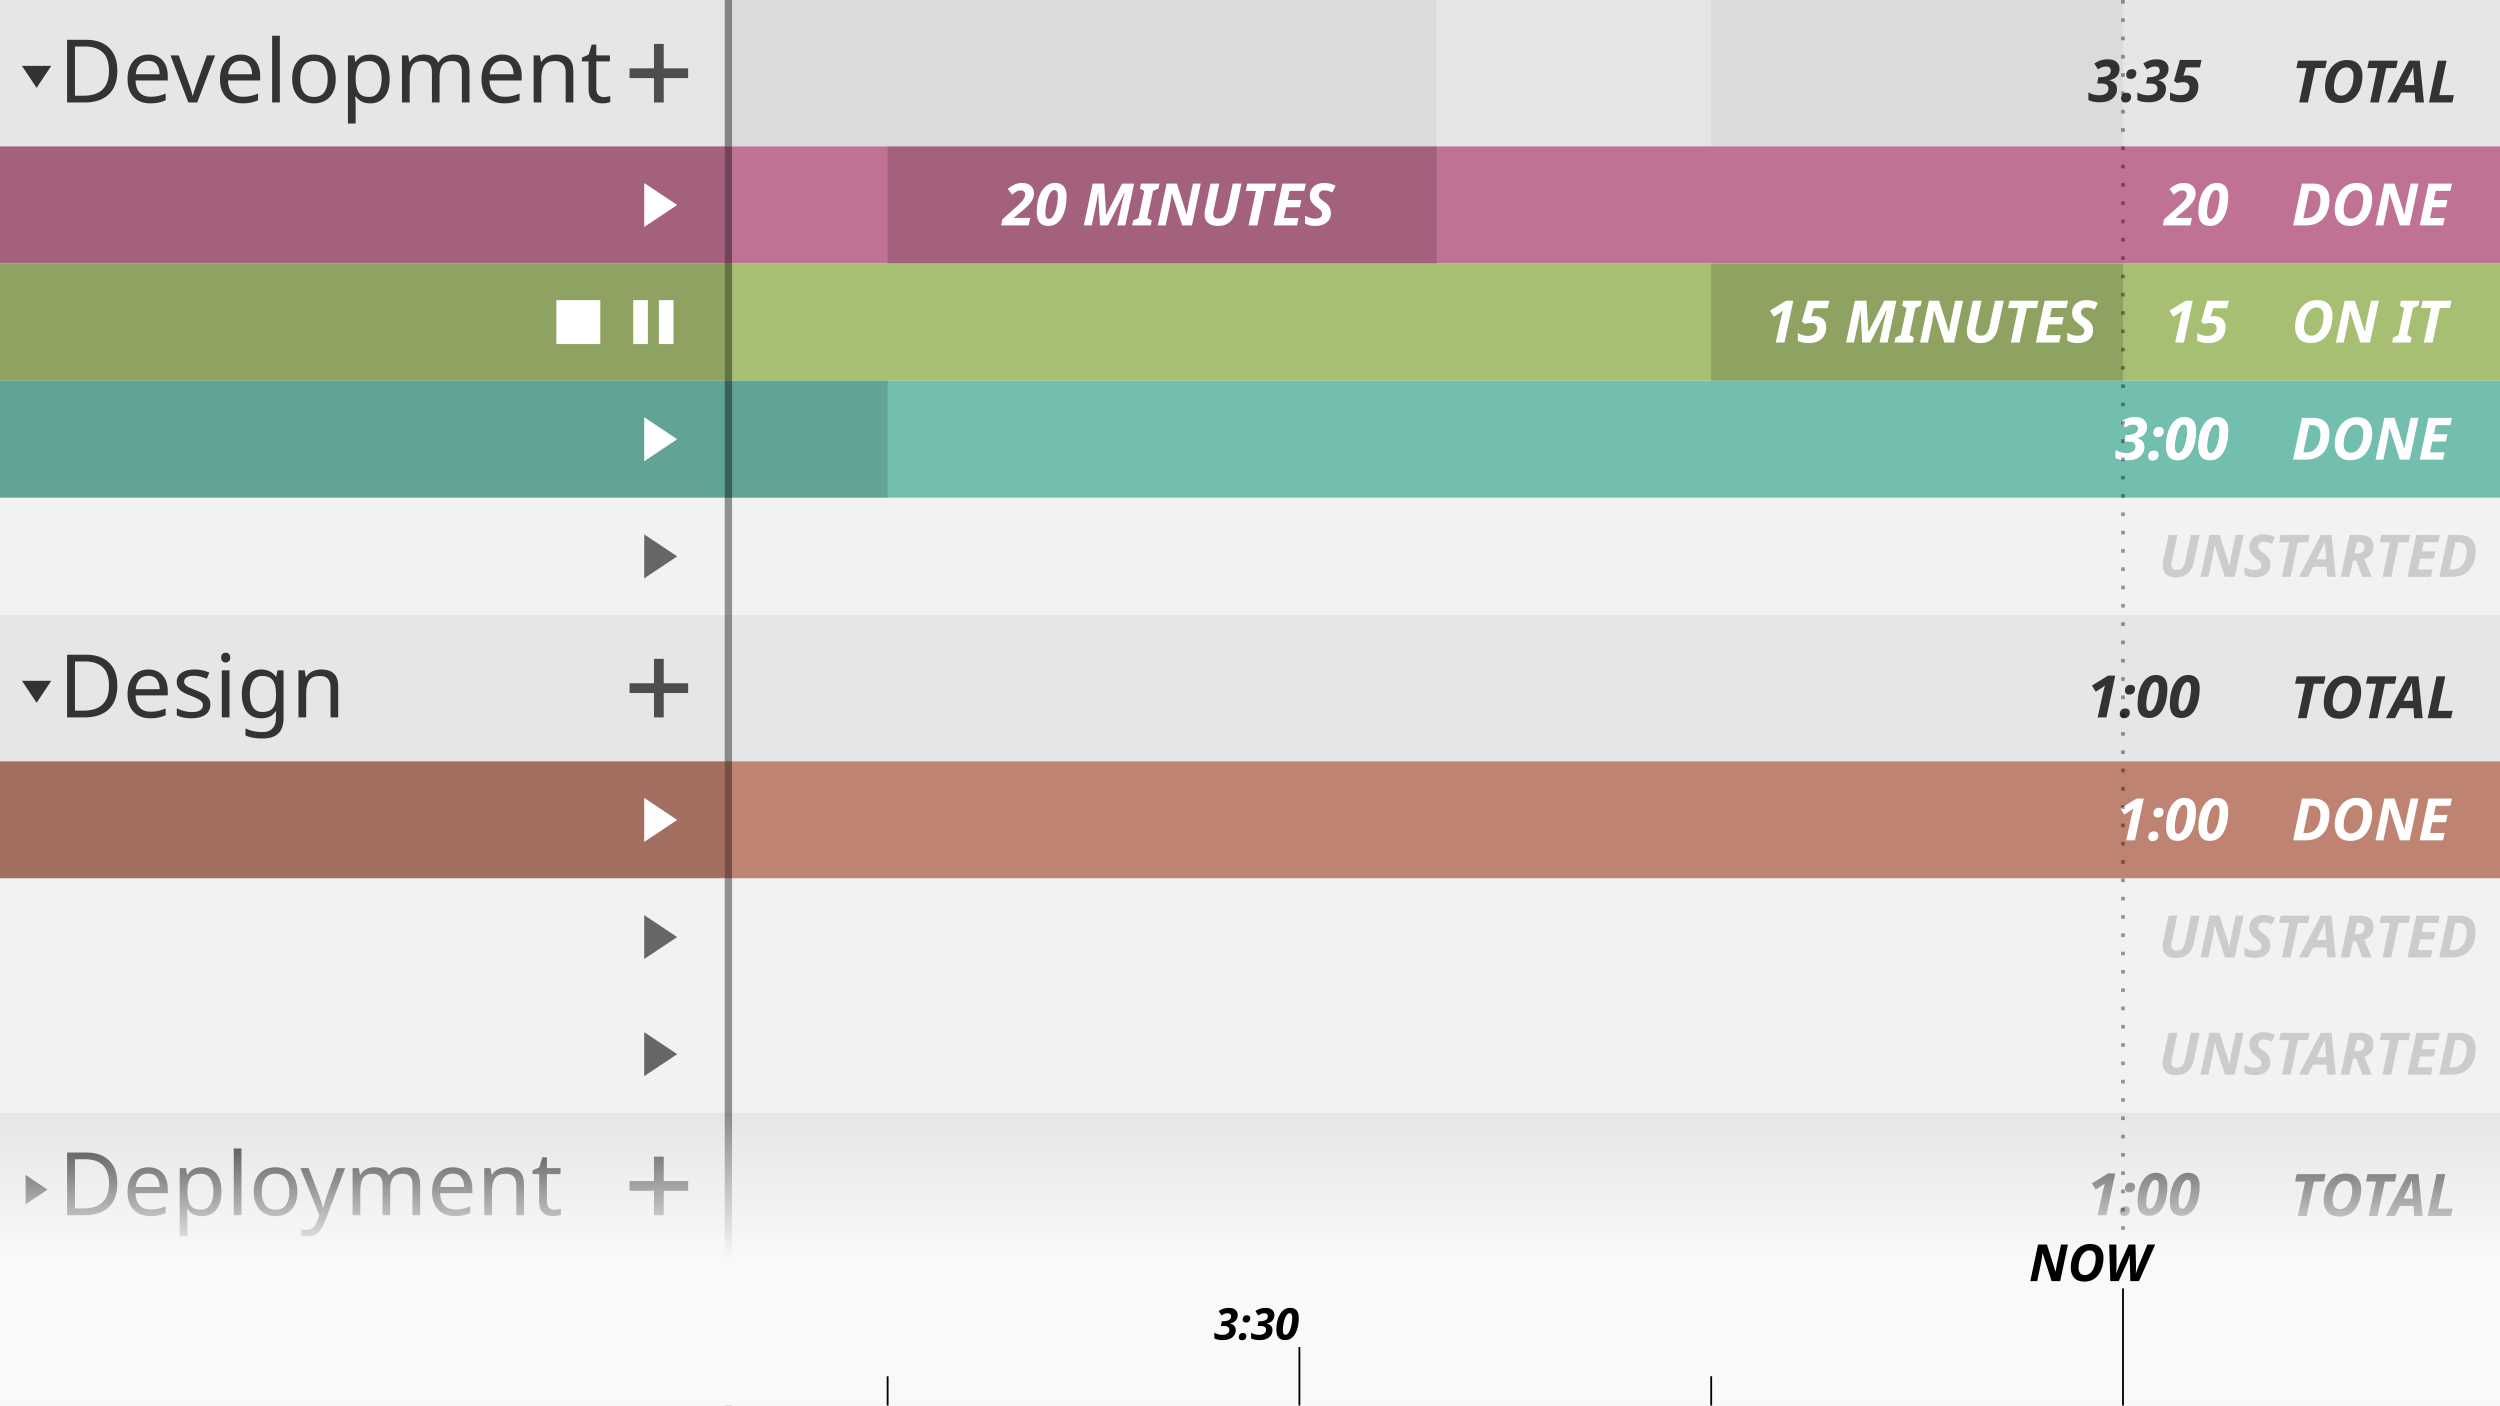
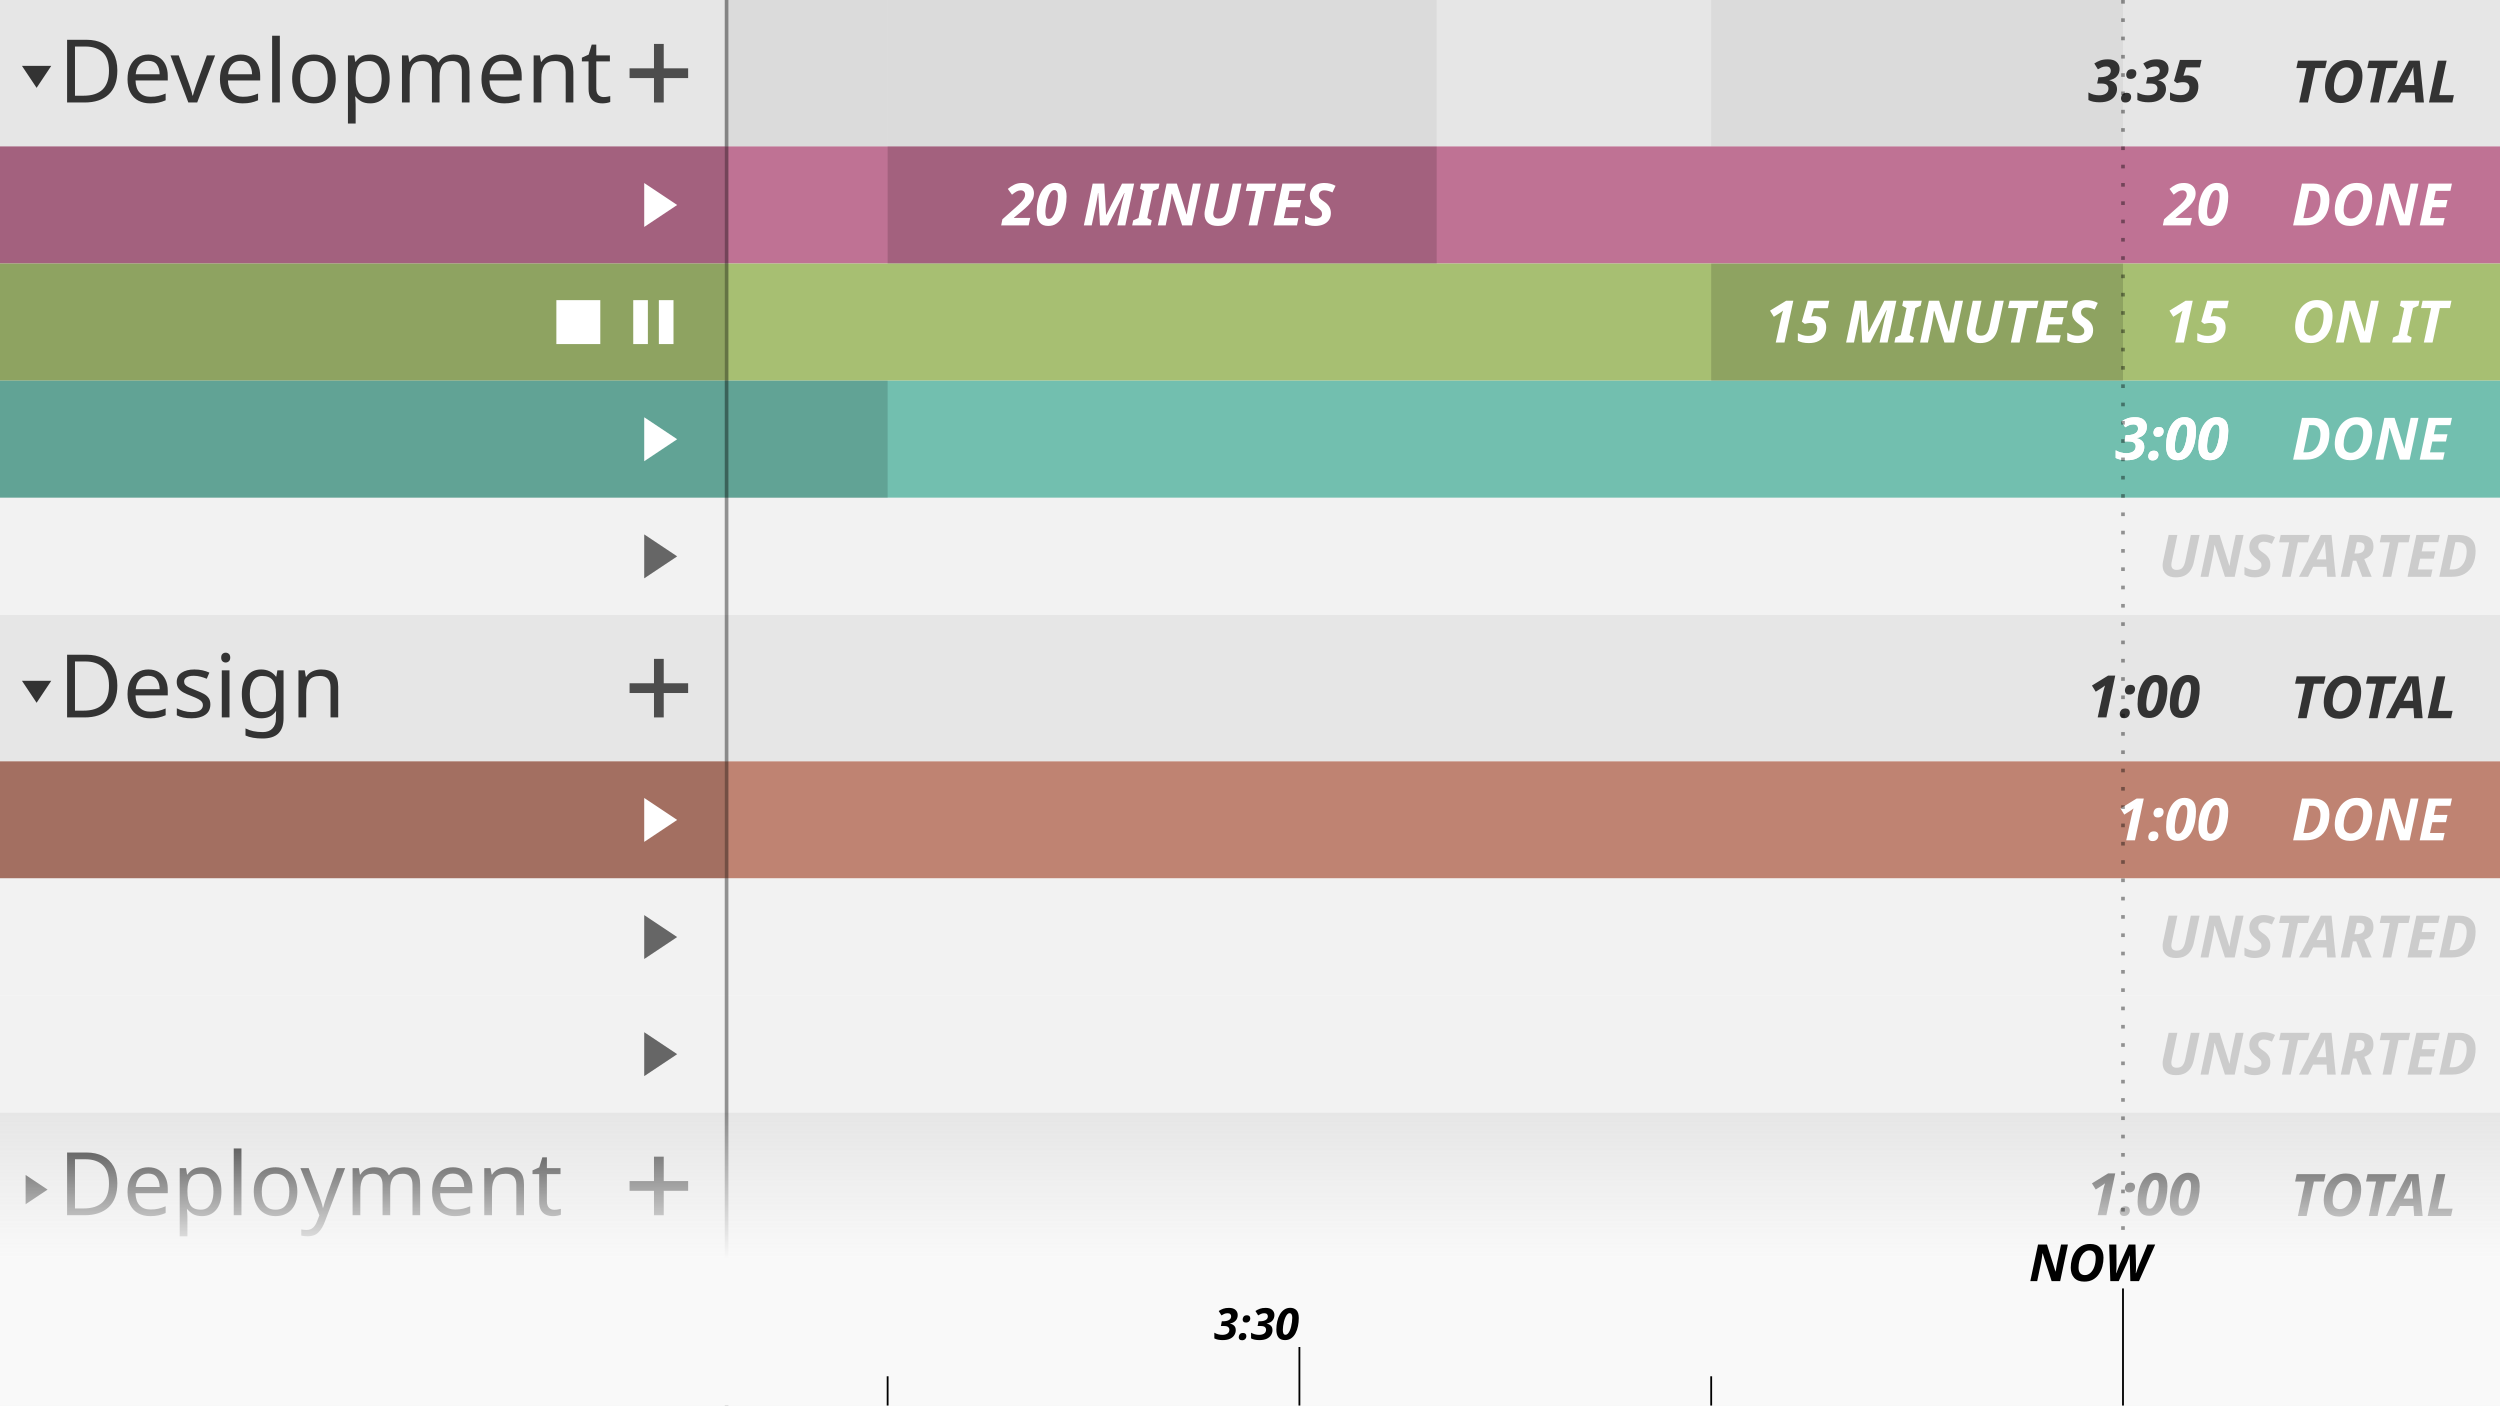
<svg xmlns="http://www.w3.org/2000/svg" xmlns:xlink="http://www.w3.org/1999/xlink" width="1366" height="768" id="svg2" version="1.1">
  <defs id="defs4">
    <linearGradient id="linearGradient4631">
      <stop style="stop-color:#f9f9f9;stop-opacity:1;" offset="0" id="stop4633" />
      <stop id="stop4639" offset="0.116" style="stop-color:#f9f9f9;stop-opacity:0;" />
      <stop style="stop-color:#f9f9f9;stop-opacity:0;" offset="1" id="stop4635" />
    </linearGradient>
    <linearGradient id="linearGradient4296">
      <stop style="stop-color:#000000;stop-opacity:0;" offset="0" id="stop4298" />
      <stop id="stop4306" offset="0.378" style="stop-color:#000000;stop-opacity:0.498;" />
      <stop style="stop-color:#000000;stop-opacity:1;" offset="1" id="stop4300" />
    </linearGradient>
    <linearGradient xlink:href="#linearGradient4631" id="linearGradient4637" x1="0" y1="972.362" x2="0" y2="284.362" gradientUnits="userSpaceOnUse" />
  </defs>
  <g id="layer1" transform="translate(0,-284.3622)">
    <rect y="556.362" x="0" height="64" width="400" id="rect3877" style="fill:#f2f2f2;fill-opacity:1;stroke:none" />
    <rect style="fill:#f9f9f9;fill-opacity:1;stroke:none" id="rect2987" width="1366" height="768" x="0" y="284.362" />
    <rect style="fill:#e6e6e6;fill-opacity:1;stroke:none" id="rect2989" width="1366" height="80" x="0" y="284.362" />
    <g id="g3018">
      <rect y="308.362" x="357.333" height="32" width="5.333" id="rect3010" style="fill:#4d4d4d;fill-opacity:1;stroke:none" />
      <rect y="321.696" x="344" height="5.333" width="32" id="rect3012" style="fill:#4d4d4d;fill-opacity:1;stroke:none" />
    </g>
    <text xml:space="preserve" style="font-size:64px;font-style:normal;font-variant:normal;font-weight:normal;font-stretch:normal;text-align:start;line-height:125%;letter-spacing:0px;word-spacing:0px;text-anchor:start;fill:#333333;fill-opacity:1;stroke:none;font-family:Cantarell;-inkscape-font-specification:Cantarell" x="32" y="340.362" id="text3014">
      <tspan id="tspan3016" x="32" y="340.362" style="font-size:48px;fill:#333333">Development</tspan>
    </text>
    <text xml:space="preserve" style="font-size:24px;font-style:normal;font-variant:normal;font-weight:normal;font-stretch:normal;text-align:start;line-height:125%;letter-spacing:0px;word-spacing:0px;text-anchor:start;fill:#000000;fill-opacity:1;stroke:none;font-family:Cantarell;-inkscape-font-specification:Cantarell" x="40.659" y="113.573" id="text3024" transform="translate(0,284.3622)">
      <tspan id="tspan3026" x="40.659" y="113.573" />
    </text>
    <flowRoot xml:space="preserve" id="flowRoot3028" style="fill:black;stroke:none;stroke-opacity:1;stroke-width:1px;stroke-linejoin:miter;stroke-linecap:butt;fill-opacity:1;font-family:Cantarell;font-style:normal;font-weight:normal;font-size:24px;line-height:125%;letter-spacing:0px;word-spacing:0px;-inkscape-font-specification:Cantarell;font-stretch:normal;font-variant:normal;text-anchor:end;text-align:end">
      <flowRegion id="flowRegion3030">
        <rect id="rect3032" width="335.876" height="62.933" x="48.083" y="89.177" />
      </flowRegion>
      <flowPara id="flowPara3034" />
    </flowRoot>
    <rect style="fill:#bf7294;fill-opacity:1;stroke:none" id="rect3907" width="1366" height="64" x="0" y="364.362" />
    <rect y="364.362" x="0" height="64" width="396" id="rect4127" style="opacity:0.15;fill:#000000;fill-opacity:1;stroke:none" />
    <flowRoot xml:space="preserve" id="flowRoot3036" style="font-size:24px;font-style:normal;font-variant:normal;font-weight:normal;font-stretch:normal;text-align:start;line-height:125%;letter-spacing:0px;word-spacing:0px;text-anchor:start;fill:#ffffff;fill-opacity:1;stroke:none;font-family:Cantarell;-inkscape-font-specification:Cantarell" transform="translate(0,286.6501)">
      <flowRegion id="flowRegion3038">
        <rect id="rect3040" width="280" height="64" x="40" y="88" style="text-align:start;text-anchor:start;fill:#ffffff" />
      </flowRegion>
      <flowPara id="flowPara3042" style="font-size:18px;fill:#ffffff">Create and document data and API structures</flowPara>
    </flowRoot>
    <rect y="428.362" x="0" height="64" width="1366" id="rect3903" style="fill:#a7bf72;fill-opacity:1;stroke:none" />
    <rect style="opacity:0.15;fill:#000000;fill-opacity:1;stroke:none" id="rect4131" width="396" height="64" x="0" y="428.362" />
    <flowRoot transform="translate(0,354.6501)" style="font-size:24px;font-style:normal;font-variant:normal;font-weight:normal;font-stretch:normal;text-align:start;line-height:125%;letter-spacing:0px;word-spacing:0px;text-anchor:start;fill:#ffffff;fill-opacity:1;stroke:none;font-family:Cantarell;-inkscape-font-specification:Cantarell" id="flowRoot3816" xml:space="preserve">
      <flowRegion id="flowRegion3818">
        <rect style="text-align:start;text-anchor:start;fill:#ffffff" y="88" x="40" height="64" width="280" id="rect3820" />
      </flowRegion>
      <flowPara id="flowPara3822" style="font-size:18px;fill:#ffffff">Set up major API routes</flowPara>
    </flowRoot>
    <rect style="fill:#72bfaf;fill-opacity:1;stroke:none" id="rect3899" width="1366" height="64" x="0" y="492.362" />
    <rect y="492.362" x="0" height="64" width="396" id="rect4286" style="opacity:0.15;fill:#000000;fill-opacity:1;stroke:none" />
    <flowRoot transform="translate(0,410.6501)" style="font-size:24px;font-style:normal;font-variant:normal;font-weight:normal;font-stretch:normal;text-align:start;line-height:125%;letter-spacing:0px;word-spacing:0px;text-anchor:start;fill:#ffffff;fill-opacity:1;stroke:none;font-family:Cantarell;-inkscape-font-specification:Cantarell" id="flowRoot3828" xml:space="preserve">
      <flowRegion id="flowRegion3830">
        <rect style="text-align:start;text-anchor:start;fill:#ffffff" y="88" x="40" height="64" width="280" id="rect3832" />
      </flowRegion>
      <flowPara id="flowPara3834" style="font-size:18px;fill:#ffffff">Build services to synchronize the data</flowPara>
    </flowRoot>
    <rect y="556.362" x="0" height="64" width="1366" id="rect3893" style="fill:#f2f2f2;fill-opacity:1;stroke:none" />
    <flowRoot xml:space="preserve" id="flowRoot3840" style="font-size:24px;font-style:normal;font-variant:normal;font-weight:normal;font-stretch:normal;text-align:start;line-height:125%;letter-spacing:0px;word-spacing:0px;text-anchor:start;fill:#000000;fill-opacity:1;stroke:none;font-family:Cantarell;-inkscape-font-specification:Cantarell" transform="translate(0,486.6501)">
      <flowRegion id="flowRegion3842">
        <rect id="rect3844" width="280" height="64" x="40" y="88" style="text-align:start;text-anchor:start" />
      </flowRegion>
      <flowPara id="flowPara3846" style="font-size:18px">Build services to format the data</flowPara>
    </flowRoot>
    <path style="fill:#666666;fill-opacity:1;stroke:none" d="m 352,576.362 0,24 18,-12 z" id="path3895" />
    <path id="path3901" d="m 352,512.362 0,24 18,-12 z" style="fill:#ffffff;fill-opacity:1;stroke:none" />
    <path id="path3909" d="m 352,384.362 0,24 18,-12 z" style="fill:#ffffff;fill-opacity:1;stroke:none" />
    <rect y="620.362" x="0" height="80" width="1366" id="rect3911" style="fill:#e6e6e6;fill-opacity:1;stroke:none" />
    <g id="g3913" transform="translate(0,336)">
      <rect style="fill:#4d4d4d;fill-opacity:1;stroke:none" id="rect3915" width="5.333" height="32" x="357.333" y="308.362" />
      <rect style="fill:#4d4d4d;fill-opacity:1;stroke:none" id="rect3917" width="32" height="5.333" x="344" y="321.696" />
    </g>
    <text id="text3919" y="676.362" x="32" style="font-size:64px;font-style:normal;font-variant:normal;font-weight:normal;font-stretch:normal;text-align:start;line-height:125%;letter-spacing:0px;word-spacing:0px;text-anchor:start;fill:#333333;fill-opacity:1;stroke:none;font-family:Cantarell;-inkscape-font-specification:Cantarell" xml:space="preserve">
      <tspan style="font-size:48px;fill:#333333" y="676.362" x="32" id="tspan3921">Design</tspan>
    </text>
    <rect style="fill:#bf8372;fill-opacity:1;stroke:none" id="rect3935" width="1366" height="64" x="0" y="700.362" />
    <rect style="opacity:0.15;fill:#000000;fill-opacity:1;stroke:none" id="rect4397" width="396" height="64" x="0" y="700.362" />
    <path id="path3945" d="m 352,720.362 0,24 18,-12 z" style="fill:#ffffff;fill-opacity:1;stroke:none" />
    <flowRoot transform="translate(0,622.6501)" style="font-size:24px;font-style:normal;font-variant:normal;font-weight:normal;font-stretch:normal;text-align:start;line-height:125%;letter-spacing:0px;word-spacing:0px;text-anchor:start;fill:#ffffff;fill-opacity:1;stroke:none;font-family:Cantarell;-inkscape-font-specification:Cantarell" id="flowRoot3937" xml:space="preserve">
      <flowRegion id="flowRegion3939">
        <rect style="text-align:start;text-anchor:start;fill:#ffffff" y="88" x="40" height="64" width="280" id="rect3941" />
      </flowRegion>
      <flowPara style="font-size:18px;fill:#ffffff" id="flowPara3943">Create first-run visual mockups of the project view</flowPara>
    </flowRoot>
    <rect style="fill:#f2f2f2;fill-opacity:1;stroke:none" id="rect4471" width="1366" height="64" x="0" y="764.362" />
    <path id="path3973" d="m 352,784.362 0,24 18,-12 z" style="fill:#666666;fill-opacity:1;stroke:none" />
    <flowRoot transform="translate(0,682.6501)" style="font-size:24px;font-style:normal;font-variant:normal;font-weight:normal;font-stretch:normal;text-align:start;line-height:125%;letter-spacing:0px;word-spacing:0px;text-anchor:start;fill:#000000;fill-opacity:1;stroke:none;font-family:Cantarell;-inkscape-font-specification:Cantarell" id="flowRoot3965" xml:space="preserve">
      <flowRegion id="flowRegion3967">
        <rect style="text-align:start;text-anchor:start" y="88" x="40" height="64" width="280" id="rect3969" />
      </flowRegion>
      <flowPara style="font-size:18px" id="flowPara3971">Finalize design for MVP, and implement with React</flowPara>
    </flowRoot>
    <rect y="828.362" x="0" height="64" width="1366" id="rect4473" style="fill:#f2f2f2;fill-opacity:1;stroke:none" />
    <path style="fill:#666666;fill-opacity:1;stroke:none" d="m 352,848.362 0,24 18,-12 z" id="path3987" />
    <flowRoot xml:space="preserve" id="flowRoot3979" style="font-size:24px;font-style:normal;font-variant:normal;font-weight:normal;font-stretch:normal;text-align:start;line-height:125%;letter-spacing:0px;word-spacing:0px;text-anchor:start;fill:#000000;fill-opacity:1;stroke:none;font-family:Cantarell;-inkscape-font-specification:Cantarell" transform="translate(0,746.6501)">
      <flowRegion id="flowRegion3981">
        <rect id="rect3983" width="280" height="64" x="40" y="88" style="text-align:start;text-anchor:start" />
      </flowRegion>
      <flowPara id="flowPara3985" style="font-size:18px">Ensure consistency after interactivity is added to the page</flowPara>
    </flowRoot>
    <text xml:space="preserve" style="font-size:24px;font-style:italic;font-variant:normal;font-weight:bold;font-stretch:normal;text-align:start;line-height:125%;letter-spacing:0px;word-spacing:0px;text-anchor:start;fill:#000000;fill-opacity:1;stroke:none;font-family:Interstate;-inkscape-font-specification:Interstate Bold Italic" x="400.125" y="350.75" id="text3079" transform="translate(0,284.3622)">
      <tspan id="tspan3081" x="400.125" y="350.75" />
    </text>
    <rect style="fill:#e6e6e6;fill-opacity:1;stroke:none" id="rect4607" width="1366" height="80" x="0" y="892.362" />
-     <rect style="fill:#000000;fill-opacity:1;stroke:none;opacity:0.4" id="rect3900" width="4" height="768" x="396" y="284.362" />
+     <rect style="opacity:0.4;fill:#000000;fill-opacity:1;stroke:none" id="rect3900" width="2" height="768" x="396" y="284.362" />
    <g id="g4565">
      <rect y="364.362" x="485" height="64" width="300" id="rect3902" style="opacity:0.15;fill:#000000;fill-opacity:1;stroke:none" />
      <text id="text3904" y="407.514" x="547.797" style="font-size:20px;font-style:italic;font-variant:normal;font-weight:bold;font-stretch:normal;text-align:start;line-height:125%;letter-spacing:0px;word-spacing:0px;text-anchor:start;fill:#000000;fill-opacity:1;stroke:none;font-family:Interstate;-inkscape-font-specification:Interstate Bold Italic" xml:space="preserve">
        <tspan style="font-size:32px;fill:#ffffff" y="407.514" x="547.797" id="tspan3906">20 MINUTES</tspan>
      </text>
    </g>
    <g id="g4570">
      <rect style="opacity:0.15;fill:#000000;fill-opacity:1;stroke:none" id="rect4113" width="225" height="64" x="935" y="428.362" />
      <text xml:space="preserve" style="font-size:20px;font-style:italic;font-variant:normal;font-weight:bold;font-stretch:normal;text-align:start;line-height:125%;letter-spacing:0px;word-spacing:0px;text-anchor:start;fill:#000000;fill-opacity:1;stroke:none;font-family:Interstate;-inkscape-font-specification:Interstate Bold Italic" x="964.288" y="471.514" id="text4115">
        <tspan id="tspan4189" x="964.288" y="471.514" style="font-size:32px;fill:#ffffff">15 MINUTES</tspan>
      </text>
    </g>
    <rect style="fill:#ffffff;fill-opacity:1;stroke:none" id="rect4133" width="8" height="24" x="346" y="448.362" />
    <rect style="fill:#ffffff;fill-opacity:1;stroke:none" id="rect4135" width="8" height="24" x="360" y="448.362" />
    <rect style="fill:#ffffff;fill-opacity:1;stroke:none" id="rect4137" width="24" height="24" x="304" y="448.362" />
    <text xml:space="preserve" style="font-size:20px;font-style:italic;font-variant:normal;font-weight:bold;font-stretch:normal;text-align:start;line-height:125%;letter-spacing:0px;word-spacing:0px;text-anchor:start;fill:#000000;fill-opacity:1;stroke:none;font-family:Interstate;-inkscape-font-specification:Interstate Bold Italic" x="1269.25" y="135.5" id="text4240" transform="translate(0,284.3622)">
      <tspan id="tspan4242" x="1269.25" y="135.5" />
    </text>
    <text xml:space="preserve" style="font-size:20px;font-style:italic;font-variant:normal;font-weight:bold;font-stretch:normal;text-align:start;line-height:125%;letter-spacing:0px;word-spacing:0px;text-anchor:start;fill:#000000;fill-opacity:1;stroke:none;font-family:Interstate;-inkscape-font-specification:Interstate Bold Italic" x="1228.952" y="144.332" id="text4254" transform="translate(0,284.3622)">
      <tspan id="tspan4256" x="1228.952" y="144.332" />
    </text>
    <rect y="492.362" x="396" height="64" width="89" id="rect4290" style="opacity:0.15;fill:#000000;fill-opacity:1;stroke:none" />
    <text xml:space="preserve" style="font-size:20px;font-style:italic;font-variant:normal;font-weight:bold;font-stretch:normal;text-align:end;line-height:125%;letter-spacing:0px;word-spacing:0px;text-anchor:end;fill:#000000;fill-opacity:1;stroke:none;font-family:Interstate;-inkscape-font-specification:Interstate Bold Italic" x="1243.804" y="471.514" id="text4244">
      <tspan id="tspan4246" x="1243.804" y="471.514" style="font-size:32px;text-align:end;text-anchor:end;fill:#ffffff">15</tspan>
    </text>
    <text id="text4264" y="407.514" x="1243.804" style="font-size:20px;font-style:italic;font-variant:normal;font-weight:bold;font-stretch:normal;text-align:end;line-height:125%;letter-spacing:0px;word-spacing:0px;text-anchor:end;fill:#000000;fill-opacity:1;stroke:none;font-family:Interstate;-inkscape-font-specification:Interstate Bold Italic" xml:space="preserve">
      <tspan style="font-size:32px;text-align:end;text-anchor:end;fill:#ffffff" y="407.514" x="1243.804" id="tspan4272">20</tspan>
    </text>
    <text xml:space="preserve" style="font-size:32px;font-style:italic;font-variant:normal;font-weight:bold;font-stretch:normal;text-align:end;line-height:125%;letter-spacing:0px;word-spacing:0px;text-anchor:end;fill:#000000;fill-opacity:1;stroke:none;font-family:Interstate;-inkscape-font-specification:Interstate Bold Italic" x="1244.511" y="339.952" id="text4278">
      <tspan id="tspan4280" x="1244.511" y="339.952" style="font-size:32px;fill:#333333">3:35</tspan>
    </text>
    <text id="text4282" y="340.362" x="1243.804" style="font-size:32px;font-style:italic;font-variant:normal;font-weight:bold;font-stretch:normal;text-align:end;line-height:125%;letter-spacing:0px;word-spacing:0px;text-anchor:end;fill:#000000;fill-opacity:1;stroke:none;font-family:Interstate;-inkscape-font-specification:Interstate Bold Italic" xml:space="preserve">
      <tspan style="font-size:32px;text-align:start;text-anchor:start;fill:#333333" y="340.362" x="1243.804" id="tspan4284"> TOTAL</tspan>
    </text>
    <text id="text4320" y="535.514" x="1243.804" style="font-size:20px;font-style:italic;font-variant:normal;font-weight:bold;font-stretch:normal;text-align:end;line-height:125%;letter-spacing:0px;word-spacing:0px;text-anchor:end;fill:#000000;fill-opacity:1;stroke:none;font-family:Interstate;-inkscape-font-specification:Interstate Bold Italic" xml:space="preserve">
      <tspan style="font-size:32px;text-align:end;text-anchor:end;fill:#ffffff" y="535.514" x="1243.804" id="tspan4322">3:00</tspan>
    </text>
    <text xml:space="preserve" style="font-size:32px;font-style:italic;font-variant:normal;font-weight:bold;font-stretch:normal;text-align:start;line-height:125%;letter-spacing:0px;word-spacing:0px;text-anchor:start;fill:#cccccc;fill-opacity:1;stroke:none;font-family:Interstate;-inkscape-font-specification:Interstate Bold Italic" x="1179.454" y="599.514" id="text4393">
      <tspan id="tspan4395" x="1179.454" y="599.514" style="fill:#cccccc">UNSTARTED</tspan>
    </text>
    <text xml:space="preserve" style="font-size:20px;font-style:italic;font-variant:normal;font-weight:bold;font-stretch:normal;text-align:end;line-height:125%;letter-spacing:0px;word-spacing:0px;text-anchor:end;fill:#000000;fill-opacity:1;stroke:none;font-family:Interstate;-inkscape-font-specification:Interstate Bold Italic" x="1243.804" y="535.514" id="text4399">
      <tspan id="tspan4401" x="1243.804" y="535.514" style="font-size:32px;text-align:end;text-anchor:end;fill:#ffffff">3:00</tspan>
    </text>
    <text id="text4415" y="743.514" x="1243.804" style="font-size:20px;font-style:italic;font-variant:normal;font-weight:bold;font-stretch:normal;text-align:end;line-height:125%;letter-spacing:0px;word-spacing:0px;text-anchor:end;fill:#000000;fill-opacity:1;stroke:none;font-family:Interstate;-inkscape-font-specification:Interstate Bold Italic" xml:space="preserve">
      <tspan style="font-size:32px;text-align:end;text-anchor:end;fill:#ffffff" y="743.514" x="1243.804" id="tspan4417">1:00</tspan>
    </text>
    <text id="text4425" y="676.362" x="1243.804" style="font-size:32px;font-style:italic;font-variant:normal;font-weight:bold;font-stretch:normal;text-align:end;line-height:125%;letter-spacing:0px;word-spacing:0px;text-anchor:end;fill:#000000;fill-opacity:1;stroke:none;font-family:Interstate;-inkscape-font-specification:Interstate Bold Italic" xml:space="preserve">
      <tspan style="font-size:32px;fill:#333333" y="676.362" x="1243.804" id="tspan4427">1:00</tspan>
    </text>
    <text xml:space="preserve" style="font-size:32px;font-style:italic;font-variant:normal;font-weight:bold;font-stretch:normal;text-align:end;line-height:125%;letter-spacing:0px;word-spacing:0px;text-anchor:end;fill:#000000;fill-opacity:1;stroke:none;font-family:Interstate;-inkscape-font-specification:Interstate Bold Italic" x="1243.097" y="676.772" id="text4429">
      <tspan id="tspan4431" x="1243.097" y="676.772" style="font-size:32px;text-align:start;text-anchor:start;fill:#333333"> TOTAL</tspan>
    </text>
    <text id="text4449" y="807.514" x="1179.454" style="font-size:32px;font-style:italic;font-variant:normal;font-weight:bold;font-stretch:normal;text-align:start;line-height:125%;letter-spacing:0px;word-spacing:0px;text-anchor:start;fill:#cccccc;fill-opacity:1;stroke:none;font-family:Interstate;-inkscape-font-specification:Interstate Bold Italic" xml:space="preserve">
      <tspan style="fill:#cccccc" y="807.514" x="1179.454" id="tspan4451">UNSTARTED</tspan>
    </text>
    <text xml:space="preserve" style="font-size:32px;font-style:italic;font-variant:normal;font-weight:bold;font-stretch:normal;text-align:start;line-height:125%;letter-spacing:0px;word-spacing:0px;text-anchor:start;fill:#cccccc;fill-opacity:1;stroke:none;font-family:Interstate;-inkscape-font-specification:Interstate Bold Italic" x="1179.454" y="871.514" id="text4453">
      <tspan id="tspan4455" x="1179.454" y="871.514" style="fill:#cccccc">UNSTARTED</tspan>
    </text>
    <text id="text4504" y="743.514" x="1243.804" style="font-size:32px;font-style:italic;font-variant:normal;font-weight:bold;font-stretch:normal;text-align:end;line-height:125%;letter-spacing:0px;word-spacing:0px;text-anchor:end;fill:#000000;fill-opacity:1;stroke:none;font-family:Interstate;-inkscape-font-specification:Interstate Bold Italic" xml:space="preserve">
      <tspan style="font-size:32px;text-align:start;text-anchor:start;fill:#ffffff" y="743.514" x="1243.804" id="tspan4506"> DONE</tspan>
    </text>
    <text xml:space="preserve" style="font-size:32px;font-style:italic;font-variant:normal;font-weight:bold;font-stretch:normal;text-align:end;line-height:125%;letter-spacing:0px;word-spacing:0px;text-anchor:end;fill:#000000;fill-opacity:1;stroke:none;font-family:Interstate;-inkscape-font-specification:Interstate Bold Italic" x="1243.804" y="535.514" id="text4508">
      <tspan id="tspan4510" x="1243.804" y="535.514" style="font-size:32px;text-align:start;text-anchor:start;fill:#ffffff"> DONE</tspan>
    </text>
    <text id="text4512" y="471.514" x="1243.804" style="font-size:32px;font-style:italic;font-variant:normal;font-weight:bold;font-stretch:normal;text-align:end;line-height:125%;letter-spacing:0px;word-spacing:0px;text-anchor:end;fill:#000000;fill-opacity:1;stroke:none;font-family:Interstate;-inkscape-font-specification:Interstate Bold Italic" xml:space="preserve">
      <tspan style="font-size:32px;text-align:start;text-anchor:start;fill:#ffffff" y="471.514" x="1243.804" id="tspan4514"> ON IT</tspan>
    </text>
    <text xml:space="preserve" style="font-size:32px;font-style:italic;font-variant:normal;font-weight:bold;font-stretch:normal;text-align:end;line-height:125%;letter-spacing:0px;word-spacing:0px;text-anchor:end;fill:#000000;fill-opacity:1;stroke:none;font-family:Interstate;-inkscape-font-specification:Interstate Bold Italic" x="1243.804" y="407.514" id="text4516">
      <tspan id="tspan4518" x="1243.804" y="407.514" style="font-size:32px;text-align:start;text-anchor:start;fill:#ffffff"> DONE</tspan>
    </text>
    <rect style="opacity:0.05;fill:#000000;fill-opacity:1;stroke:none" id="rect4581" width="89" height="80" x="396" y="284.362" />
    <rect y="284.362" x="485" height="80" width="300" id="rect4585" style="opacity:0.05;fill:#000000;fill-opacity:1;stroke:none" />
    <rect style="opacity:0.05;fill:#000000;fill-opacity:1;stroke:none" id="rect4596" width="225" height="80" x="935" y="284.362" />
    <path style="fill:#333333;fill-opacity:1;stroke:none" d="m 28,320.362 -16,0 8,12 z" id="path4605" />
    <g transform="translate(0,608)" id="g4609">
      <rect y="308.362" x="357.333" height="32" width="5.333" id="rect4611" style="fill:#4d4d4d;fill-opacity:1;stroke:none" />
      <rect y="321.696" x="344" height="5.333" width="32" id="rect4613" style="fill:#4d4d4d;fill-opacity:1;stroke:none" />
    </g>
    <text xml:space="preserve" style="font-size:64px;font-style:normal;font-variant:normal;font-weight:normal;font-stretch:normal;text-align:start;line-height:125%;letter-spacing:0px;word-spacing:0px;text-anchor:start;fill:#333333;fill-opacity:1;stroke:none;font-family:Cantarell;-inkscape-font-specification:Cantarell" x="32" y="948.362" id="text4615">
      <tspan id="tspan4617" x="32" y="948.362" style="font-size:48px;fill:#333333">Deployment</tspan>
    </text>
    <text xml:space="preserve" style="font-size:32px;font-style:italic;font-variant:normal;font-weight:bold;font-stretch:normal;text-align:end;line-height:125%;letter-spacing:0px;word-spacing:0px;text-anchor:end;fill:#000000;fill-opacity:1;stroke:none;font-family:Interstate;-inkscape-font-specification:Interstate Bold Italic" x="1243.804" y="948.362" id="text4619">
      <tspan id="tspan4621" x="1243.804" y="948.362" style="font-size:32px;fill:#333333">1:00</tspan>
    </text>
    <text id="text4623" y="948.772" x="1243.097" style="font-size:32px;font-style:italic;font-variant:normal;font-weight:bold;font-stretch:normal;text-align:end;line-height:125%;letter-spacing:0px;word-spacing:0px;text-anchor:end;fill:#000000;fill-opacity:1;stroke:none;font-family:Interstate;-inkscape-font-specification:Interstate Bold Italic" xml:space="preserve">
      <tspan style="font-size:32px;text-align:start;text-anchor:start;fill:#333333" y="948.772" x="1243.097" id="tspan4625"> TOTAL</tspan>
    </text>
    <path id="path3450" d="m 28,656.362 -16,0 8,12 z" style="fill:#333333;fill-opacity:1;stroke:none" />
    <path style="fill:#333333;fill-opacity:1;stroke:none" d="m 14,926.362 0,16 12,-8 z" id="path3452" />
  </g>
  <g id="layer2">
    <rect transform="translate(0,-284.3622)" y="284.362" x="0" height="768" width="1366" id="rect4627" style="fill:url(#linearGradient4637);fill-opacity:1;stroke:none" />
  </g>
  <g id="layer3">
    <g transform="translate(0,-284.3622)" id="g3417">
      <path transform="translate(0,284.3622)" id="path4169" d="m 485,752 0,16" style="fill:none;stroke:#000000;stroke-width:1px;stroke-linecap:butt;stroke-linejoin:miter;stroke-opacity:1" />
      <path transform="translate(0,284.3622)" id="path4171" d="m 710,736 0,32" style="fill:none;stroke:#000000;stroke-width:1px;stroke-linecap:butt;stroke-linejoin:miter;stroke-opacity:1" />
      <path transform="translate(0,284.3622)" id="path4173" d="m 935,752 0,16" style="fill:none;stroke:#000000;stroke-width:1px;stroke-linecap:butt;stroke-linejoin:miter;stroke-opacity:1" />
      <path transform="translate(0,284.3622)" id="path4175" d="m 1160,704 0,64" style="fill:none;stroke:#000000;stroke-width:1px;stroke-linecap:butt;stroke-linejoin:miter;stroke-opacity:1" />
      <text id="text4209" y="1016.362" x="710" style="font-size:20px;font-style:italic;font-variant:normal;font-weight:bold;font-stretch:normal;text-align:center;line-height:125%;letter-spacing:0px;word-spacing:0px;text-anchor:middle;fill:#000000;fill-opacity:1;stroke:none;font-family:Interstate;-inkscape-font-specification:Interstate Bold Italic" xml:space="preserve">
        <tspan style="font-size:24px" y="1016.362" x="710" id="tspan4211">3:30</tspan>
        <tspan id="tspan4217" style="font-size:24px" y="1046.362" x="710" />
      </text>
      <text xml:space="preserve" style="font-size:20px;font-style:italic;font-variant:normal;font-weight:bold;font-stretch:normal;text-align:center;line-height:125%;letter-spacing:0px;word-spacing:0px;text-anchor:middle;fill:#000000;fill-opacity:1;stroke:none;font-family:Interstate;-inkscape-font-specification:Interstate Bold Italic" x="1160" y="984.362" id="text4213">
        <tspan id="tspan4215" x="1160" y="984.362" style="font-size:28px">NOW</tspan>
      </text>
    </g>
    <path transform="translate(0,-284.3622)" style="opacity:0.4;fill:none;stroke:#000000;stroke-width:2;stroke-linecap:butt;stroke-linejoin:miter;stroke-miterlimit:4;stroke-opacity:1;stroke-dasharray:2, 8;stroke-dashoffset:0;marker-start:none" d="m 1160,284.362 0,674" id="path3910" />
  </g>
</svg>
